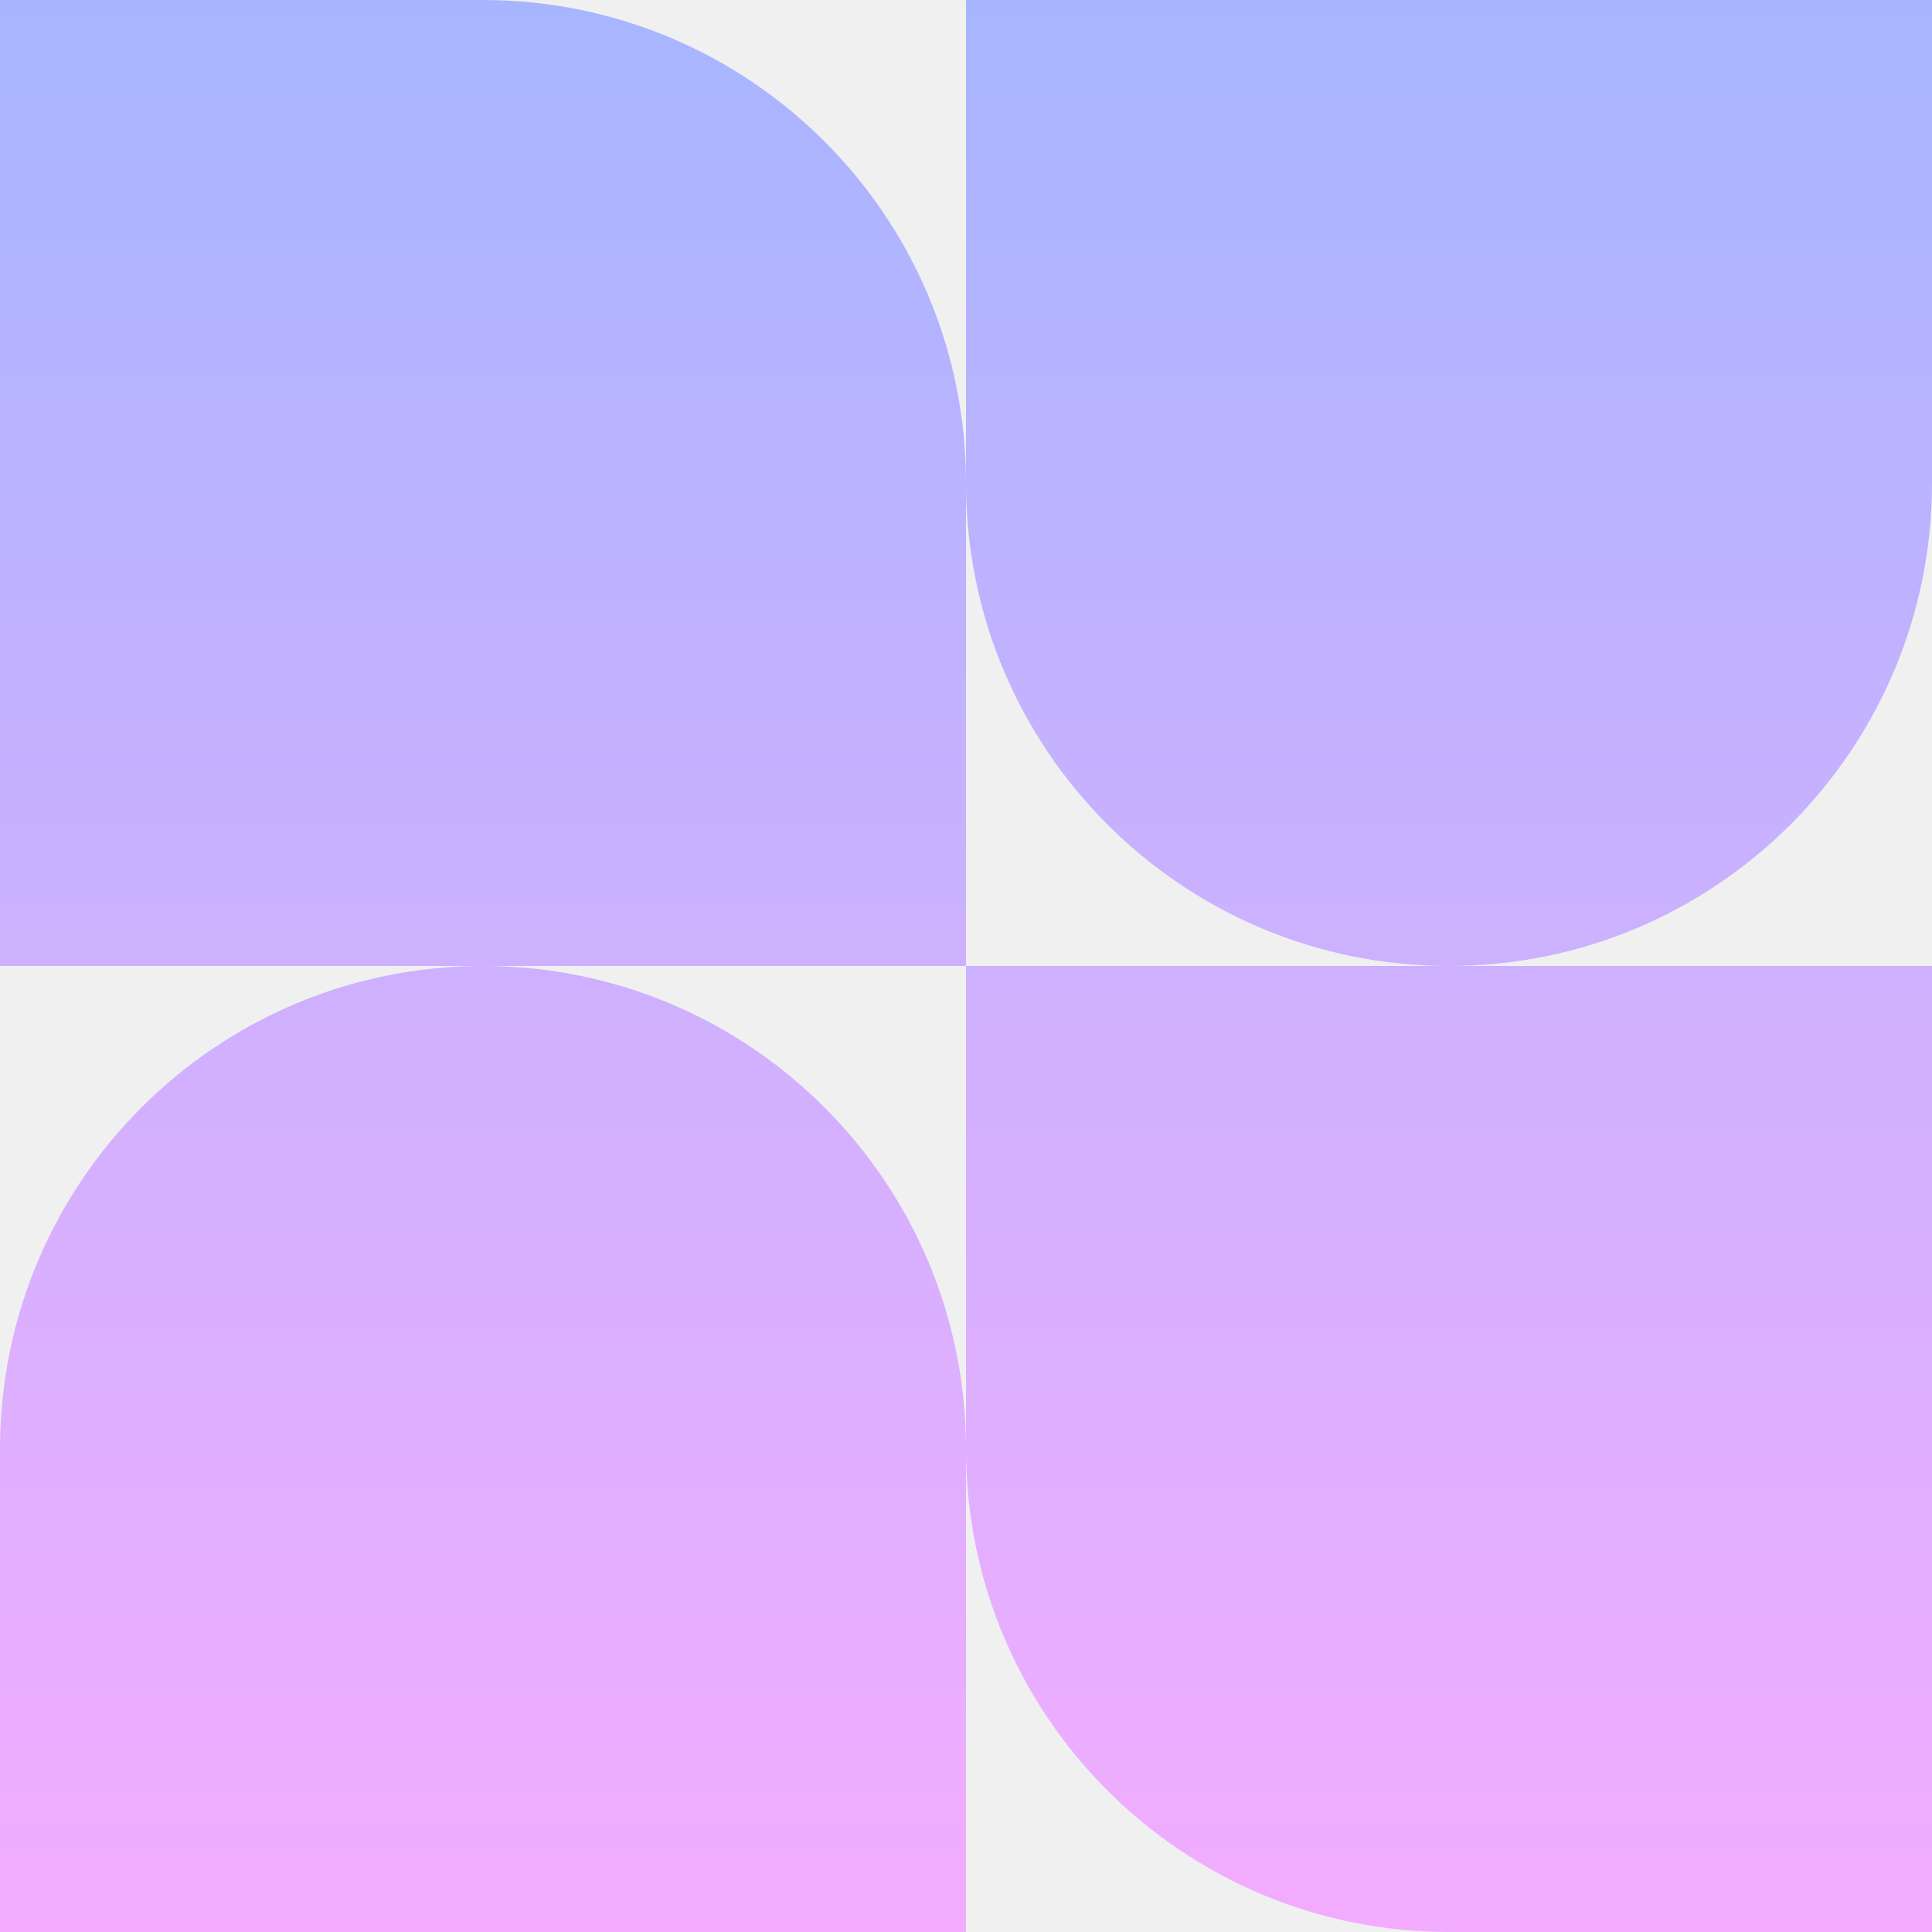
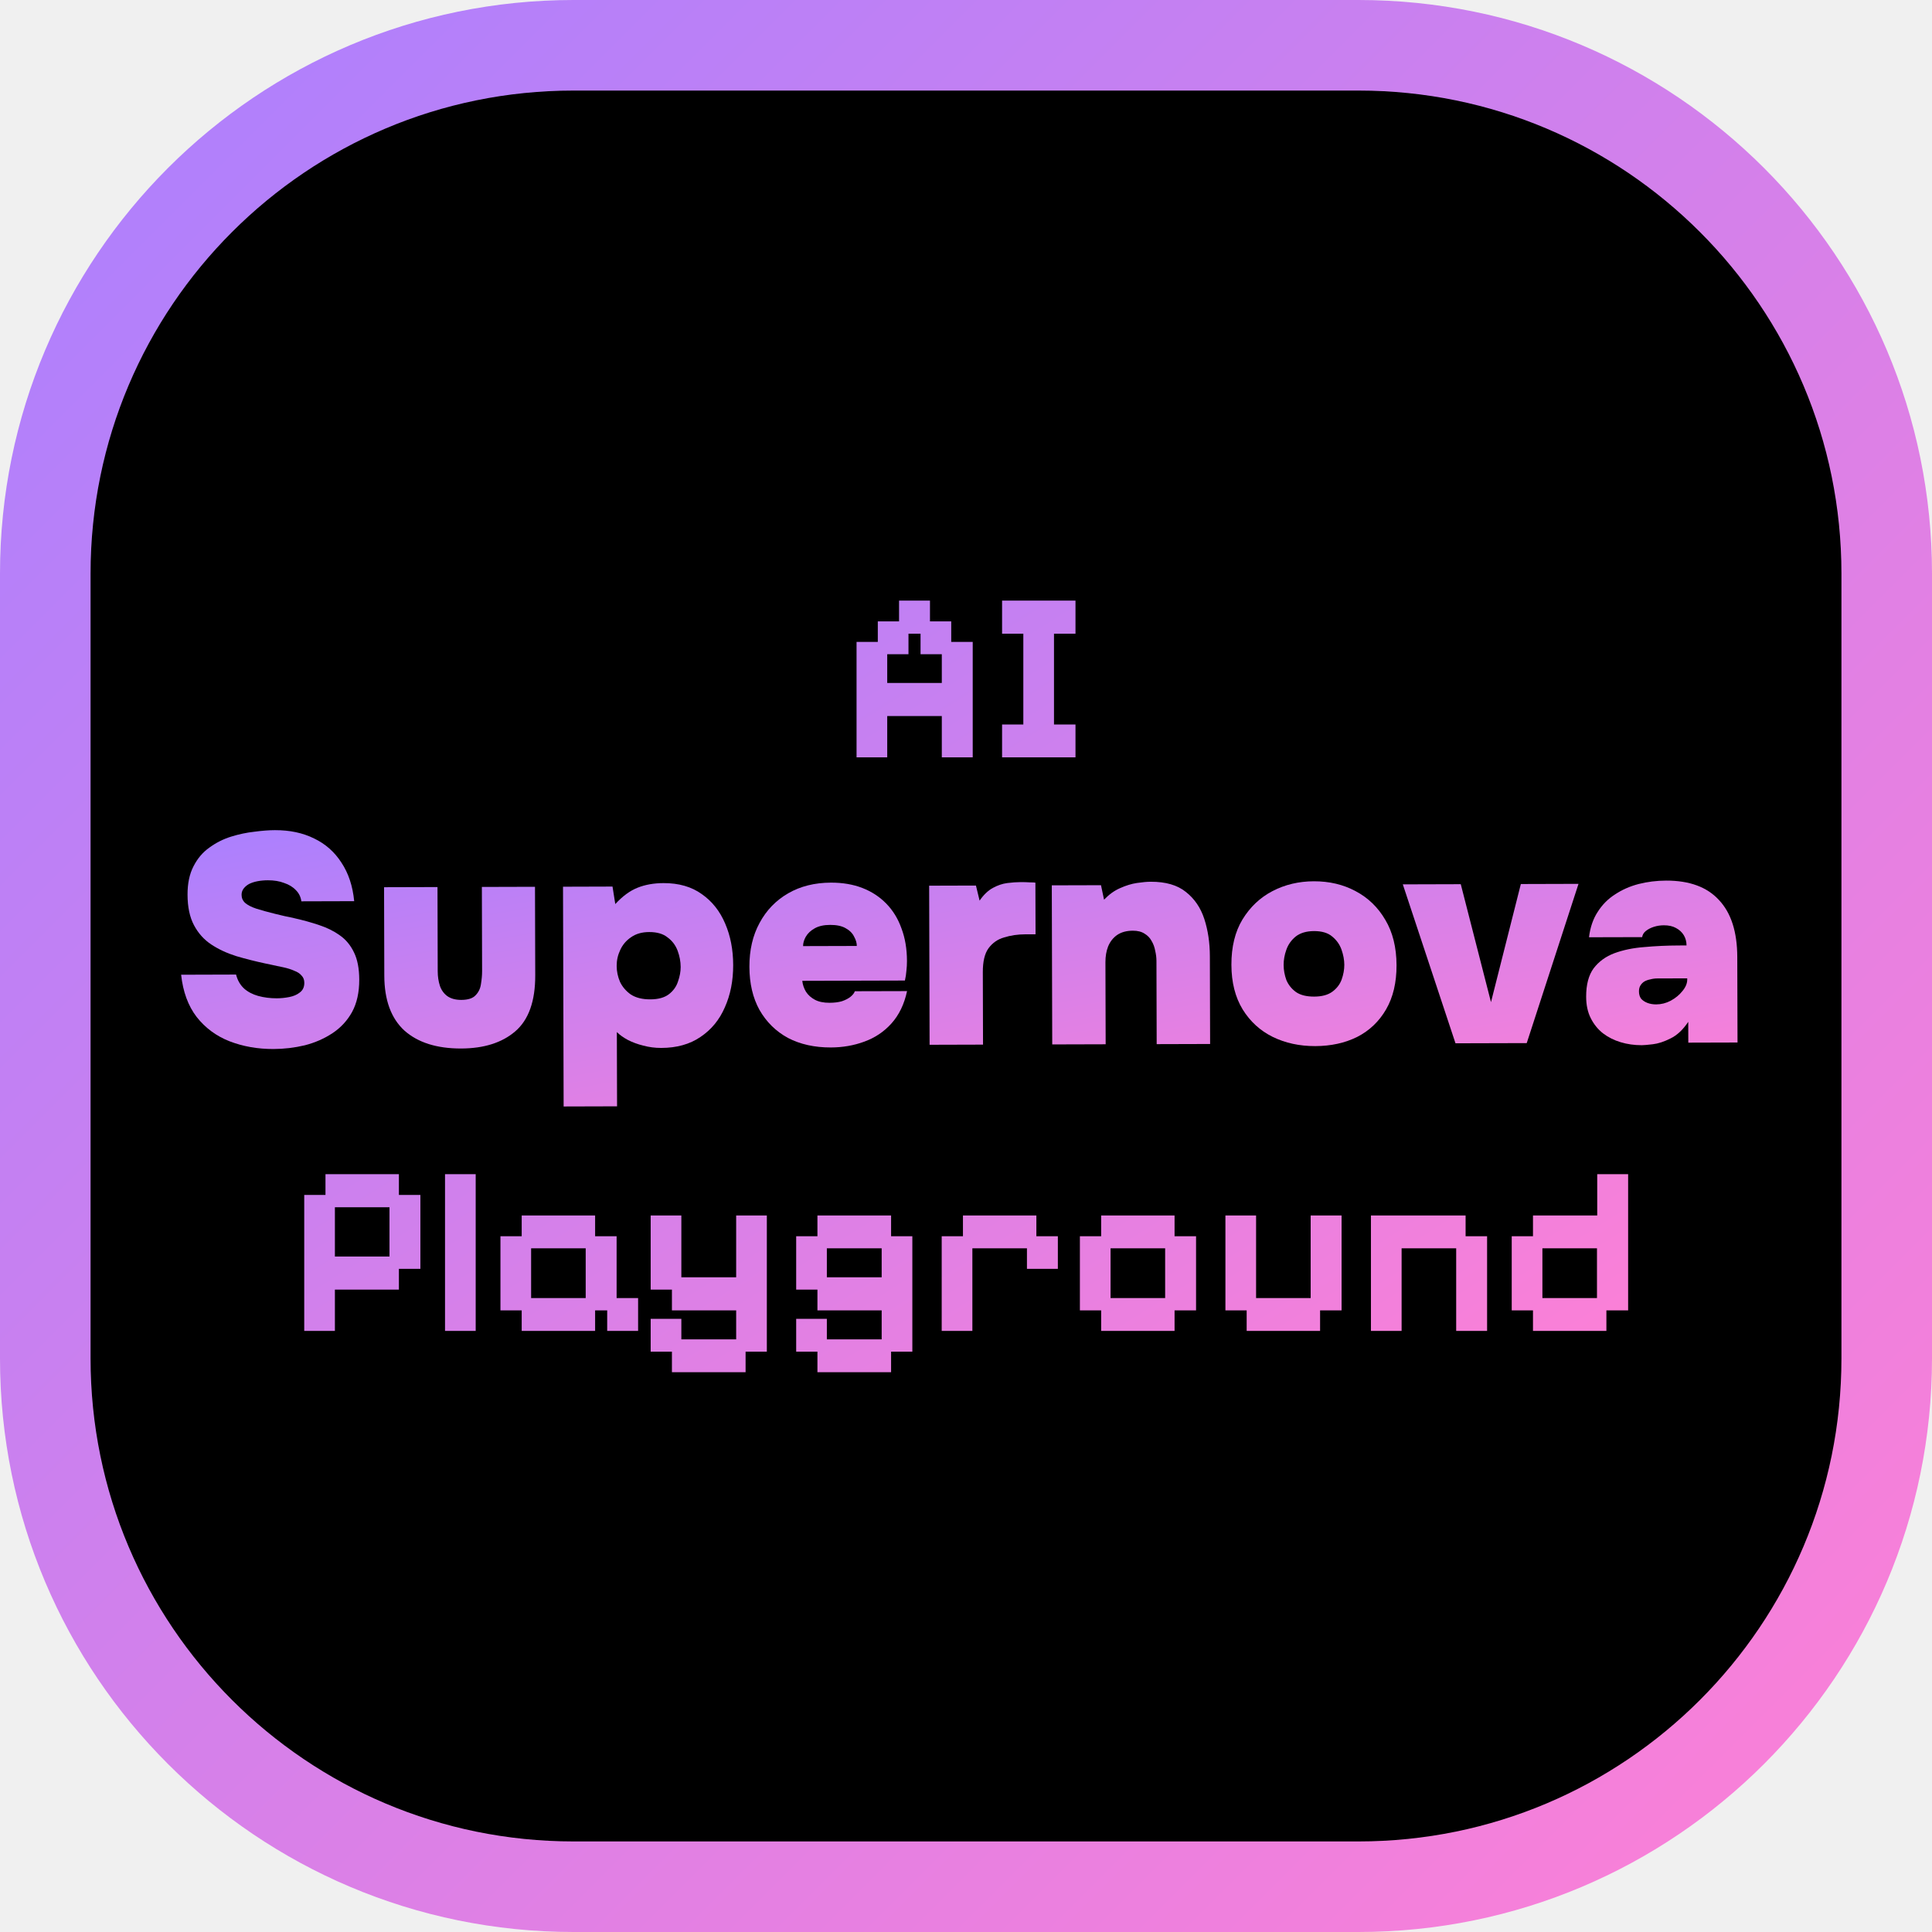
- <svg xmlns="http://www.w3.org/2000/svg" width="200" height="200" viewBox="0 0 200 200" fill="none">
-   <g clip-path="url(#clip0_234_869)">
-     <path fill-rule="evenodd" clip-rule="evenodd" d="M50 0H0V100H50C22.386 100 0 122.386 0 150V200H100V150C100 177.614 122.386 200 150 200H200V100H150C177.614 100 200 77.614 200 50V0H100V50C100 22.386 77.614 0 50 0ZM100 100H50C77.614 100 100 122.386 100 150V100ZM100 100V50C100 77.614 122.386 100 150 100H100Z" fill="url(#paint0_linear_234_869)" />
-   </g>
+ <svg xmlns="http://www.w3.org/2000/svg" width="128" height="128" viewBox="0 0 128 128" fill="none">
+   <rect x="3" y="3" width="122" height="122" rx="35" fill="black" />
+   <rect x="3" y="3" width="122" height="122" rx="35" stroke="url(#paint0_linear_2281_113)" stroke-width="6" />
+   <path d="M18.114 69.5C17.074 69.503 16.107 69.333 15.212 68.989C14.331 68.644 13.603 68.106 13.028 67.375C12.466 66.643 12.123 65.71 12 64.578L15.64 64.567C15.734 64.94 15.909 65.246 16.163 65.486C16.416 65.712 16.73 65.878 17.104 65.983C17.491 66.089 17.904 66.141 18.344 66.14C18.611 66.139 18.884 66.112 19.164 66.057C19.444 66.003 19.677 65.903 19.863 65.755C20.063 65.608 20.162 65.395 20.162 65.115C20.161 64.915 20.101 64.755 19.98 64.635C19.873 64.502 19.713 64.396 19.499 64.317C19.299 64.224 19.046 64.144 18.739 64.079C18.619 64.052 18.492 64.026 18.358 64C18.238 63.973 18.118 63.947 17.998 63.921C17.878 63.894 17.751 63.868 17.618 63.842C16.938 63.697 16.284 63.532 15.657 63.347C15.029 63.149 14.475 62.891 13.994 62.572C13.514 62.253 13.132 61.828 12.851 61.295C12.569 60.763 12.427 60.09 12.425 59.276C12.423 58.53 12.555 57.903 12.82 57.395C13.085 56.874 13.437 56.46 13.876 56.152C14.316 55.831 14.795 55.59 15.314 55.428C15.834 55.267 16.347 55.159 16.854 55.104C17.36 55.036 17.813 55.001 18.213 55C19.2 54.997 20.067 55.181 20.815 55.553C21.562 55.911 22.164 56.442 22.619 57.148C23.088 57.853 23.37 58.706 23.466 59.705L19.966 59.715C19.926 59.422 19.805 59.176 19.604 58.976C19.404 58.763 19.143 58.604 18.823 58.498C18.516 58.379 18.156 58.32 17.742 58.321C17.503 58.322 17.276 58.343 17.063 58.383C16.849 58.424 16.663 58.484 16.503 58.565C16.357 58.645 16.237 58.746 16.144 58.866C16.051 58.986 16.005 59.126 16.005 59.286C16.006 59.5 16.086 59.679 16.247 59.826C16.421 59.972 16.668 60.098 16.988 60.203C17.321 60.309 17.728 60.421 18.209 60.54C18.436 60.593 18.656 60.645 18.869 60.698C19.083 60.738 19.296 60.784 19.51 60.836C20.097 60.968 20.644 61.12 21.151 61.292C21.671 61.464 22.125 61.689 22.513 61.968C22.913 62.247 23.228 62.626 23.456 63.105C23.684 63.571 23.799 64.171 23.801 64.904C23.803 65.744 23.645 66.458 23.327 67.046C23.009 67.62 22.576 68.088 22.031 68.449C21.485 68.811 20.873 69.079 20.193 69.254C19.514 69.416 18.82 69.498 18.114 69.5Z" fill="url(#paint1_linear_2281_113)" />
+   <path d="M30.555 69.466C28.941 69.47 27.687 69.074 26.791 68.276C25.909 67.465 25.465 66.253 25.461 64.64L25.445 58.78L28.985 58.77L29 64.35C29.001 64.697 29.049 65.016 29.143 65.309C29.237 65.589 29.398 65.815 29.625 65.988C29.865 66.161 30.179 66.247 30.566 66.246C31.006 66.244 31.319 66.143 31.505 65.943C31.704 65.742 31.823 65.495 31.863 65.202C31.915 64.895 31.941 64.608 31.94 64.342L31.925 58.762L35.445 58.752L35.461 64.612C35.466 66.332 35.023 67.573 34.131 68.335C33.254 69.085 32.061 69.461 30.555 69.466Z" fill="url(#paint2_linear_2281_113)" />
+   <path d="M37.342 73.307L37.301 58.747L40.581 58.737L40.764 59.897C41.243 59.376 41.735 59.014 42.241 58.813C42.747 58.611 43.32 58.51 43.96 58.508C44.974 58.505 45.821 58.749 46.502 59.241C47.184 59.719 47.699 60.371 48.048 61.197C48.397 62.009 48.573 62.922 48.575 63.935C48.578 64.975 48.394 65.909 48.023 66.737C47.666 67.564 47.127 68.219 46.409 68.701C45.703 69.183 44.838 69.426 43.811 69.428C43.398 69.43 42.997 69.377 42.61 69.272C42.237 69.18 41.897 69.054 41.589 68.895C41.296 68.736 41.055 68.563 40.868 68.377L40.882 73.297L37.342 73.307ZM43.082 66.21C43.615 66.209 44.028 66.094 44.321 65.867C44.614 65.639 44.813 65.359 44.919 65.025C45.038 64.692 45.097 64.371 45.096 64.065C45.095 63.705 45.027 63.345 44.893 62.985C44.758 62.626 44.538 62.333 44.23 62.107C43.936 61.868 43.529 61.749 43.009 61.751C42.529 61.752 42.13 61.867 41.81 62.094C41.491 62.308 41.252 62.589 41.093 62.936C40.934 63.27 40.855 63.623 40.856 63.997C40.857 64.357 40.931 64.71 41.079 65.056C41.24 65.389 41.48 65.668 41.801 65.894C42.135 66.106 42.562 66.212 43.082 66.21Z" fill="url(#paint3_linear_2281_113)" />
+   <path d="M55.045 69.397C53.965 69.4 53.018 69.189 52.203 68.765C51.402 68.327 50.774 67.709 50.318 66.91C49.876 66.112 49.653 65.159 49.65 64.052C49.647 62.945 49.871 61.978 50.322 61.15C50.773 60.309 51.405 59.654 52.217 59.185C53.029 58.716 53.975 58.48 55.055 58.477C55.828 58.475 56.522 58.593 57.136 58.831C57.75 59.069 58.277 59.415 58.719 59.867C59.16 60.319 59.495 60.864 59.723 61.504C59.965 62.143 60.087 62.863 60.089 63.663C60.09 63.889 60.077 64.11 60.051 64.323C60.038 64.523 60.005 64.736 59.953 64.963L53.153 64.982C53.18 65.236 53.261 65.475 53.395 65.702C53.542 65.928 53.743 66.107 53.996 66.24C54.25 66.373 54.57 66.438 54.957 66.437C55.277 66.436 55.55 66.402 55.777 66.335C56.016 66.254 56.209 66.154 56.356 66.033C56.502 65.913 56.595 65.793 56.635 65.672L60.095 65.663C59.91 66.53 59.566 67.244 59.061 67.806C58.569 68.354 57.97 68.755 57.264 69.011C56.572 69.266 55.832 69.395 55.045 69.397ZM53.206 62.682L56.766 62.672C56.766 62.472 56.705 62.266 56.585 62.053C56.477 61.826 56.29 61.64 56.023 61.494C55.769 61.348 55.429 61.276 55.002 61.277C54.589 61.278 54.249 61.352 53.983 61.5C53.717 61.647 53.517 61.835 53.385 62.062C53.265 62.275 53.206 62.482 53.206 62.682Z" fill="url(#paint4_linear_2281_113)" />
+   <path d="M61.588 69.219L61.559 58.679L64.659 58.67L64.901 59.669C65.167 59.282 65.46 59.001 65.779 58.827C66.099 58.653 66.418 58.545 66.738 58.504C67.058 58.463 67.351 58.443 67.618 58.442C67.845 58.441 68.051 58.447 68.238 58.46C68.425 58.459 68.545 58.466 68.598 58.479L68.608 61.899L67.928 61.901C67.434 61.902 66.968 61.97 66.528 62.105C66.102 62.226 65.756 62.467 65.49 62.828C65.238 63.175 65.113 63.702 65.115 64.409L65.128 69.209L61.588 69.219Z" fill="url(#paint5_linear_2281_113)" />
+   <path d="M69.713 69.196L69.684 58.656L72.944 58.647L73.146 59.606C73.479 59.259 73.831 59.004 74.204 58.843C74.59 58.669 74.963 58.554 75.323 58.5C75.683 58.446 75.99 58.418 76.243 58.418C77.23 58.415 78.004 58.639 78.565 59.091C79.139 59.543 79.548 60.142 79.79 60.888C80.032 61.634 80.154 62.453 80.157 63.347L80.173 69.167L76.633 69.177L76.618 63.657C76.617 63.443 76.59 63.223 76.536 62.997C76.495 62.757 76.415 62.537 76.294 62.337C76.187 62.138 76.033 61.978 75.833 61.859C75.632 61.726 75.372 61.66 75.052 61.661C74.639 61.662 74.292 61.756 74.013 61.944C73.747 62.131 73.547 62.385 73.415 62.706C73.296 63.013 73.237 63.359 73.238 63.746L73.253 69.186L69.713 69.196Z" fill="url(#paint6_linear_2281_113)" />
+   <path d="M87.139 69.307C86.099 69.31 85.158 69.106 84.317 68.695C83.489 68.284 82.827 67.679 82.332 66.881C81.836 66.069 81.587 65.083 81.584 63.923C81.58 62.736 81.824 61.735 82.315 60.921C82.82 60.093 83.484 59.464 84.31 59.035C85.135 58.606 86.048 58.39 87.048 58.387C88.075 58.385 88.995 58.602 89.81 59.04C90.638 59.477 91.293 60.109 91.775 60.934C92.271 61.76 92.52 62.765 92.524 63.952C92.527 65.099 92.296 66.073 91.832 66.874C91.368 67.675 90.729 68.284 89.917 68.699C89.105 69.102 88.179 69.304 87.139 69.307ZM87.07 66.027C87.576 66.026 87.976 65.918 88.269 65.704C88.561 65.49 88.767 65.223 88.886 64.902C89.005 64.569 89.064 64.242 89.064 63.922C89.063 63.602 89.002 63.269 88.881 62.922C88.76 62.576 88.552 62.283 88.258 62.044C87.978 61.805 87.577 61.686 87.057 61.687C86.551 61.689 86.144 61.81 85.838 62.051C85.546 62.292 85.34 62.586 85.221 62.932C85.102 63.266 85.043 63.6 85.044 63.933C85.045 64.266 85.106 64.6 85.226 64.933C85.361 65.252 85.575 65.518 85.869 65.731C86.163 65.93 86.563 66.029 87.07 66.027Z" fill="url(#paint7_linear_2281_113)" />
+   <path d="M96.43 69.121L92.94 58.591L96.78 58.58L98.782 66.395L100.76 58.569L104.58 58.558L101.15 69.108L96.43 69.121Z" fill="url(#paint8_linear_2281_113)" />
+   <path d="M108.776 69.247C108.282 69.248 107.815 69.183 107.375 69.05C106.935 68.918 106.541 68.719 106.193 68.454C105.859 68.188 105.592 67.856 105.391 67.456C105.189 67.057 105.088 66.584 105.087 66.037C105.084 65.237 105.249 64.61 105.581 64.156C105.927 63.701 106.386 63.367 106.959 63.152C107.545 62.937 108.204 62.801 108.937 62.746C109.684 62.677 110.457 62.642 111.257 62.64L111.737 62.638C111.736 62.385 111.676 62.158 111.555 61.959C111.435 61.759 111.261 61.6 111.034 61.48C110.82 61.361 110.553 61.302 110.233 61.303C110.007 61.303 109.787 61.337 109.574 61.404C109.361 61.472 109.181 61.566 109.034 61.686C108.901 61.793 108.822 61.926 108.796 62.087L105.276 62.096C105.354 61.443 105.546 60.882 105.851 60.415C106.156 59.934 106.542 59.546 107.008 59.252C107.473 58.944 107.993 58.715 108.566 58.567C109.152 58.419 109.758 58.344 110.385 58.342C111.932 58.338 113.1 58.768 113.889 59.632C114.691 60.483 115.095 61.742 115.099 63.409L115.115 69.069L111.855 69.078L111.851 67.698C111.506 68.219 111.114 68.587 110.674 68.801C110.248 69.016 109.855 69.144 109.495 69.185C109.149 69.226 108.909 69.246 108.776 69.247ZM109.728 66.544C110.061 66.543 110.381 66.462 110.687 66.301C111.007 66.127 111.266 65.913 111.466 65.659C111.678 65.405 111.784 65.151 111.783 64.898L111.783 64.818L109.803 64.824C109.643 64.824 109.49 64.845 109.343 64.885C109.197 64.912 109.064 64.959 108.944 65.026C108.837 65.093 108.751 65.18 108.685 65.287C108.618 65.394 108.585 65.527 108.586 65.687C108.586 65.874 108.633 66.034 108.727 66.167C108.834 66.286 108.974 66.379 109.148 66.446C109.321 66.512 109.515 66.544 109.728 66.544Z" fill="url(#paint9_linear_2281_113)" />
+   <path d="M56.749 50.176V42.528H58.157V41.168H59.565V39.792H61.613V41.168H63.021V42.528H64.445V50.176H62.397V47.44H58.781V50.176H56.749ZM58.781 45.248H62.397V43.344H60.989V41.984H60.189V43.344H58.781V45.248ZM66.39 50.176V48H67.798V41.984H66.39V39.792H71.254V41.984H69.83V48H71.254V50.176H66.39ZM20.156 88.176V79.168H21.564V77.792H26.428V79.168H27.852V84.064H26.428V85.44H22.188V88.176H20.156ZM22.188 83.248H25.804V79.984H22.188V83.248ZM29.484 88.176V77.792H31.516V88.176H29.484ZM34.564 88.176V86.816H33.156V81.904H34.564V80.528H39.428V81.904H40.852V86H42.276V88.176H40.228V86.816H39.428V88.176H34.564ZM35.188 86H38.804V82.704H35.188V86ZM44.517 90.912V89.552H43.109V87.376H45.141V88.736H48.773V86.816H44.517V85.44H43.109V80.528H45.141V84.624H48.773V80.528H50.805V89.552H49.397V90.912H44.517ZM54.157 90.912V89.552H52.749V87.376H54.781V88.736H58.413V86.816H54.157V85.44H52.749V81.904H54.157V80.528H59.037V81.904H60.445V89.552H59.037V90.912H54.157ZM54.781 84.624H58.413V82.704H54.781V84.624ZM62.39 88.176V81.904H63.798V80.528H68.662V81.904H70.086V84.064H68.038V82.704H64.422V88.176H62.39ZM72.954 88.176V86.816H71.546V81.904H72.954V80.528H77.818V81.904H79.242V86.816H77.818V88.176H72.954ZM73.578 86H77.194V82.704H73.578V86ZM82.595 88.176V86.816H81.187V80.528H83.219V86H86.835V80.528H88.883V86.816H87.459V88.176H82.595ZM90.828 88.176V80.528H97.1V81.904H98.524V88.176H96.476V82.704H92.86V88.176H90.828ZM101.564 88.176V86.816H100.156V81.904H101.564V80.528H105.82V77.792H107.868V86.816H106.428V88.176H101.564ZM102.188 86H105.804V82.704H102.188V86Z" fill="url(#paint10_linear_2281_113)" />
  <defs>
-     <linearGradient id="paint0_linear_234_869" x1="100" y1="0" x2="100" y2="200" gradientUnits="userSpaceOnUse">
-       <stop stop-color="#A7B5FF" />
-       <stop offset="1" stop-color="#F3ACFF" />
+     <linearGradient id="paint0_linear_2281_113" x1="0" y1="-1.52588e-05" x2="128" y2="128" gradientUnits="userSpaceOnUse">
+       <stop stop-color="#AA80FF" />
+       <stop offset="1" stop-color="#FF80D5" />
    </linearGradient>
-     <clipPath id="clip0_234_869">
-       <rect width="200" height="200" fill="white" />
-     </clipPath>
+     <linearGradient id="paint1_linear_2281_113" x1="12" y1="55" x2="18.302" y2="90.494" gradientUnits="userSpaceOnUse">
+       <stop stop-color="#AA80FF" />
+       <stop offset="1" stop-color="#FF80D5" />
+     </linearGradient>
+     <linearGradient id="paint2_linear_2281_113" x1="12" y1="55" x2="18.302" y2="90.494" gradientUnits="userSpaceOnUse">
+       <stop stop-color="#AA80FF" />
+       <stop offset="1" stop-color="#FF80D5" />
+     </linearGradient>
+     <linearGradient id="paint3_linear_2281_113" x1="12" y1="55" x2="18.302" y2="90.494" gradientUnits="userSpaceOnUse">
+       <stop stop-color="#AA80FF" />
+       <stop offset="1" stop-color="#FF80D5" />
+     </linearGradient>
+     <linearGradient id="paint4_linear_2281_113" x1="12" y1="55" x2="18.302" y2="90.494" gradientUnits="userSpaceOnUse">
+       <stop stop-color="#AA80FF" />
+       <stop offset="1" stop-color="#FF80D5" />
+     </linearGradient>
+     <linearGradient id="paint5_linear_2281_113" x1="12" y1="55" x2="18.302" y2="90.494" gradientUnits="userSpaceOnUse">
+       <stop stop-color="#AA80FF" />
+       <stop offset="1" stop-color="#FF80D5" />
+     </linearGradient>
+     <linearGradient id="paint6_linear_2281_113" x1="12" y1="55" x2="18.302" y2="90.494" gradientUnits="userSpaceOnUse">
+       <stop stop-color="#AA80FF" />
+       <stop offset="1" stop-color="#FF80D5" />
+     </linearGradient>
+     <linearGradient id="paint7_linear_2281_113" x1="12" y1="55" x2="18.302" y2="90.494" gradientUnits="userSpaceOnUse">
+       <stop stop-color="#AA80FF" />
+       <stop offset="1" stop-color="#FF80D5" />
+     </linearGradient>
+     <linearGradient id="paint8_linear_2281_113" x1="12" y1="55" x2="18.302" y2="90.494" gradientUnits="userSpaceOnUse">
+       <stop stop-color="#AA80FF" />
+       <stop offset="1" stop-color="#FF80D5" />
+     </linearGradient>
+     <linearGradient id="paint9_linear_2281_113" x1="12" y1="55" x2="18.302" y2="90.494" gradientUnits="userSpaceOnUse">
+       <stop stop-color="#AA80FF" />
+       <stop offset="1" stop-color="#FF80D5" />
+     </linearGradient>
+     <linearGradient id="paint10_linear_2281_113" x1="19" y1="35" x2="70.531" y2="116.364" gradientUnits="userSpaceOnUse">
+       <stop stop-color="#AA80FF" />
+       <stop offset="1" stop-color="#FF80D5" />
+     </linearGradient>
  </defs>
</svg>
